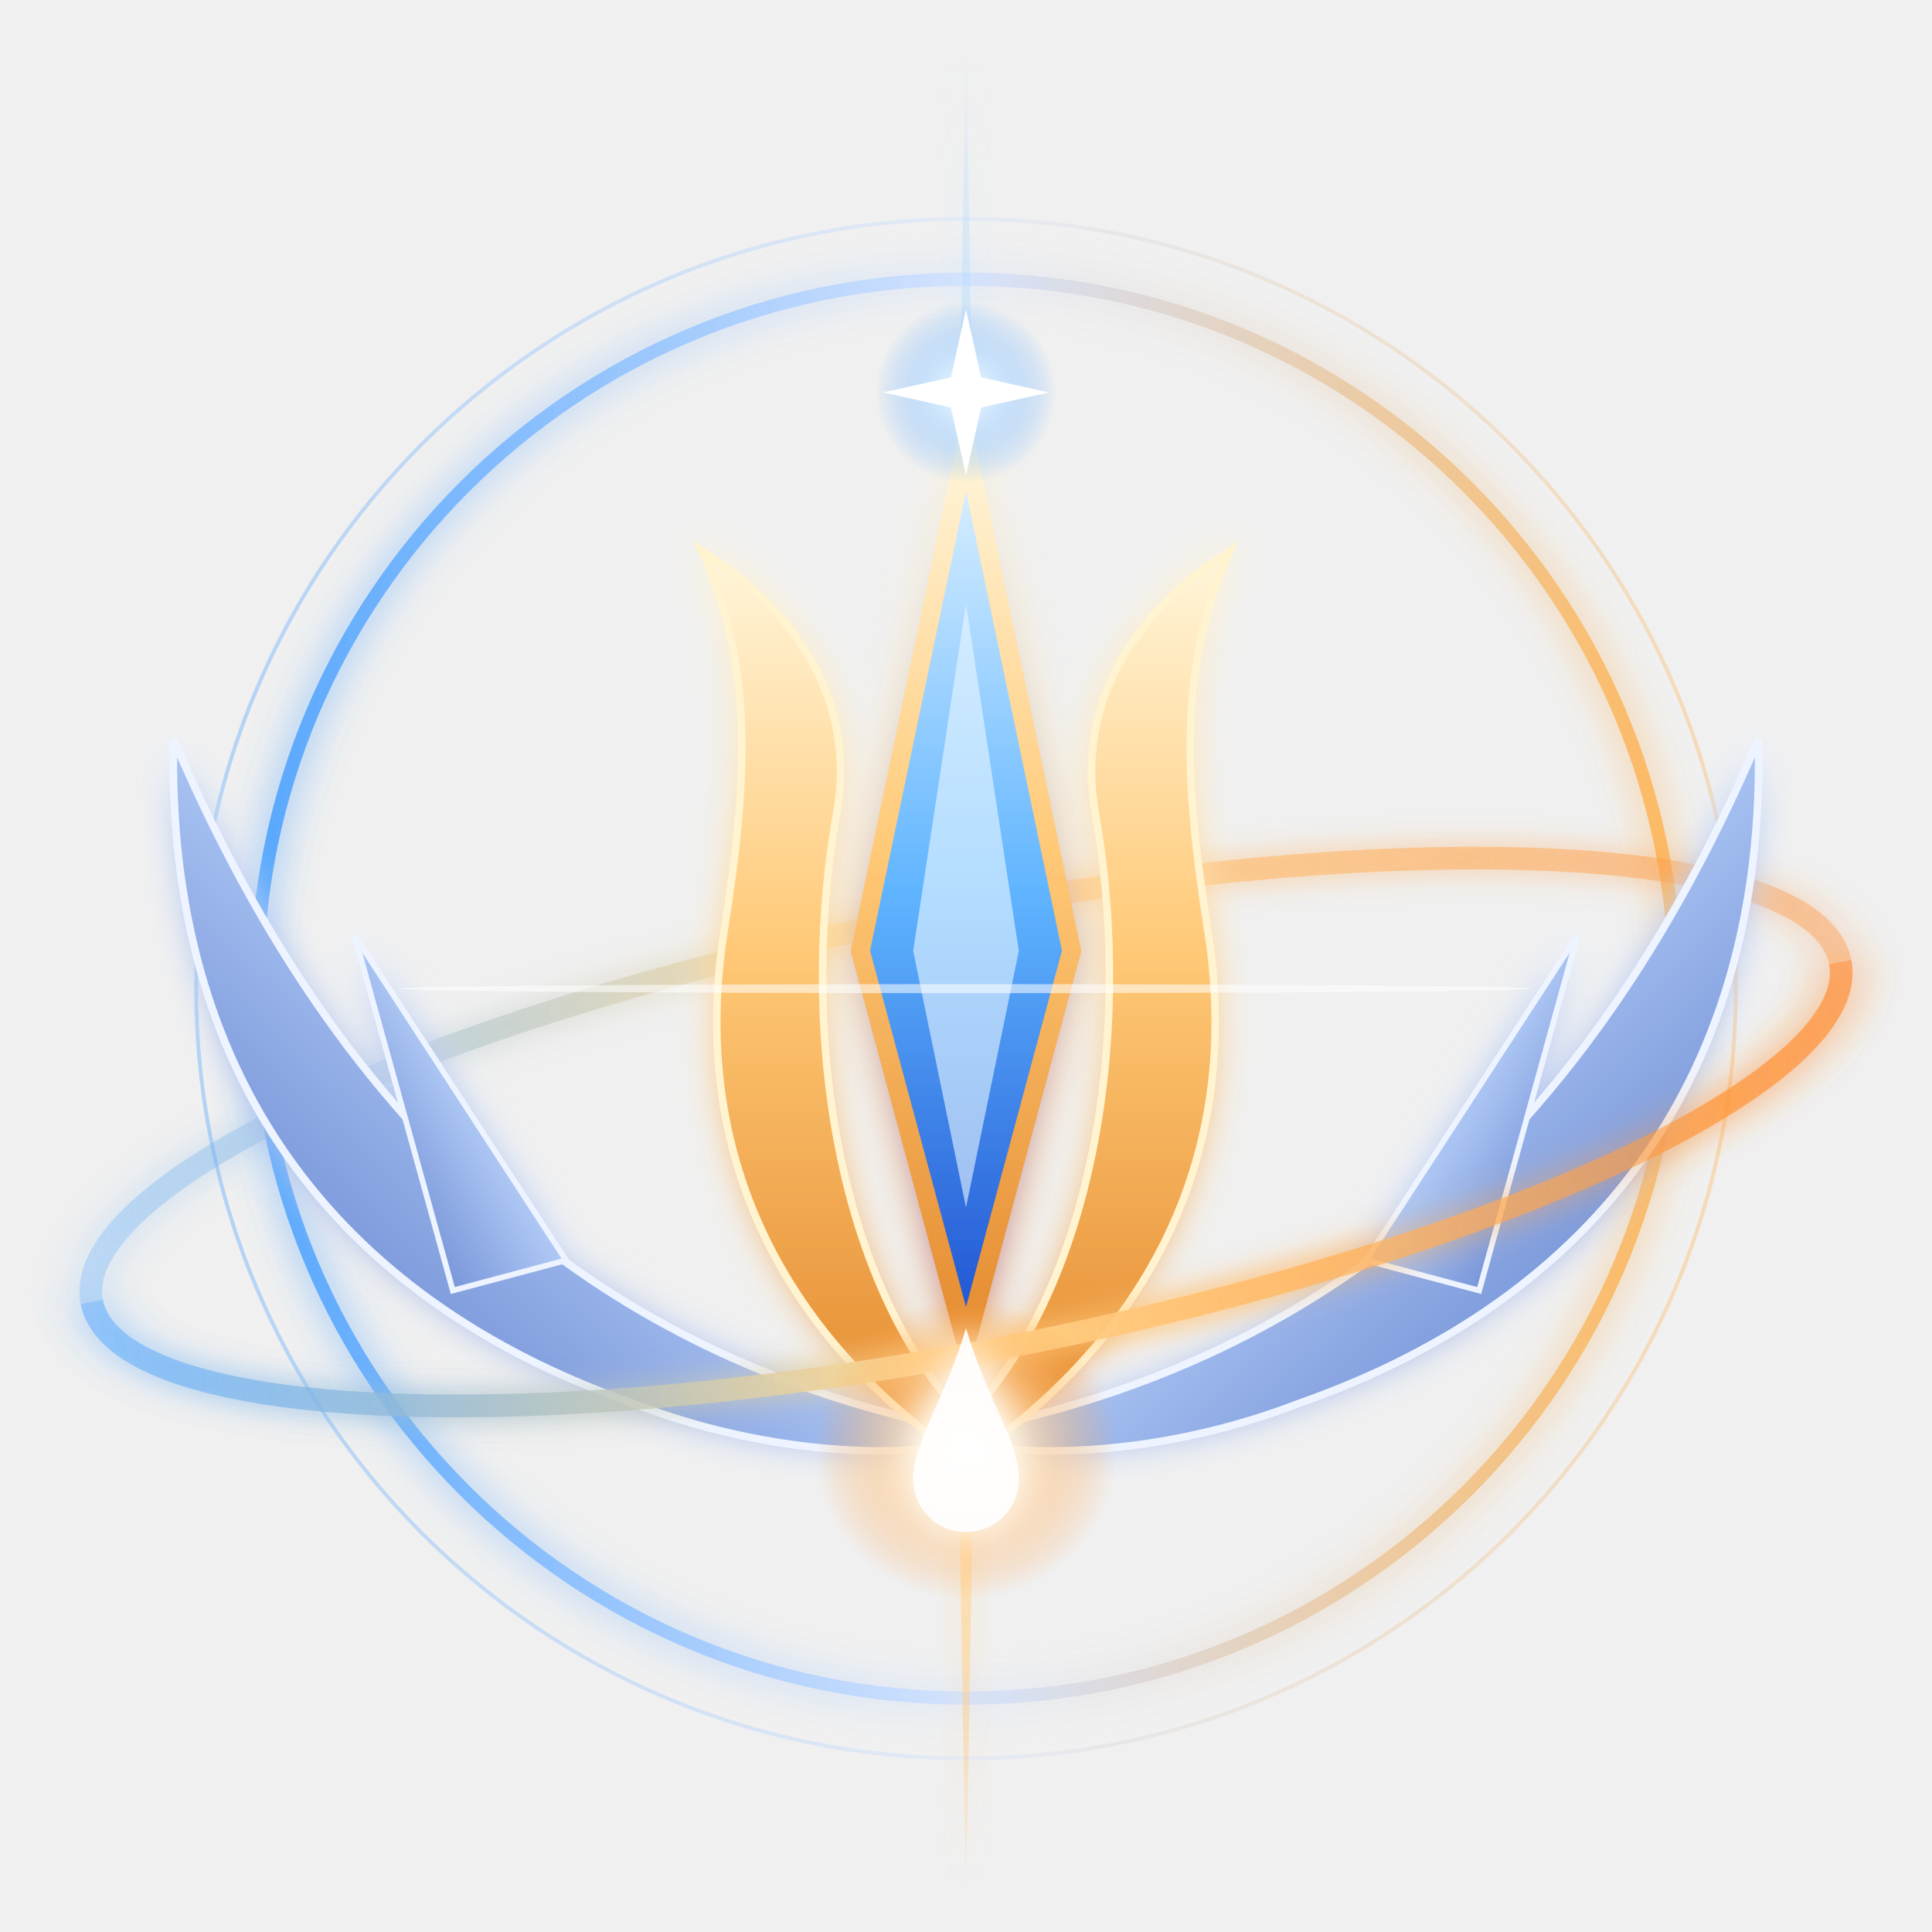
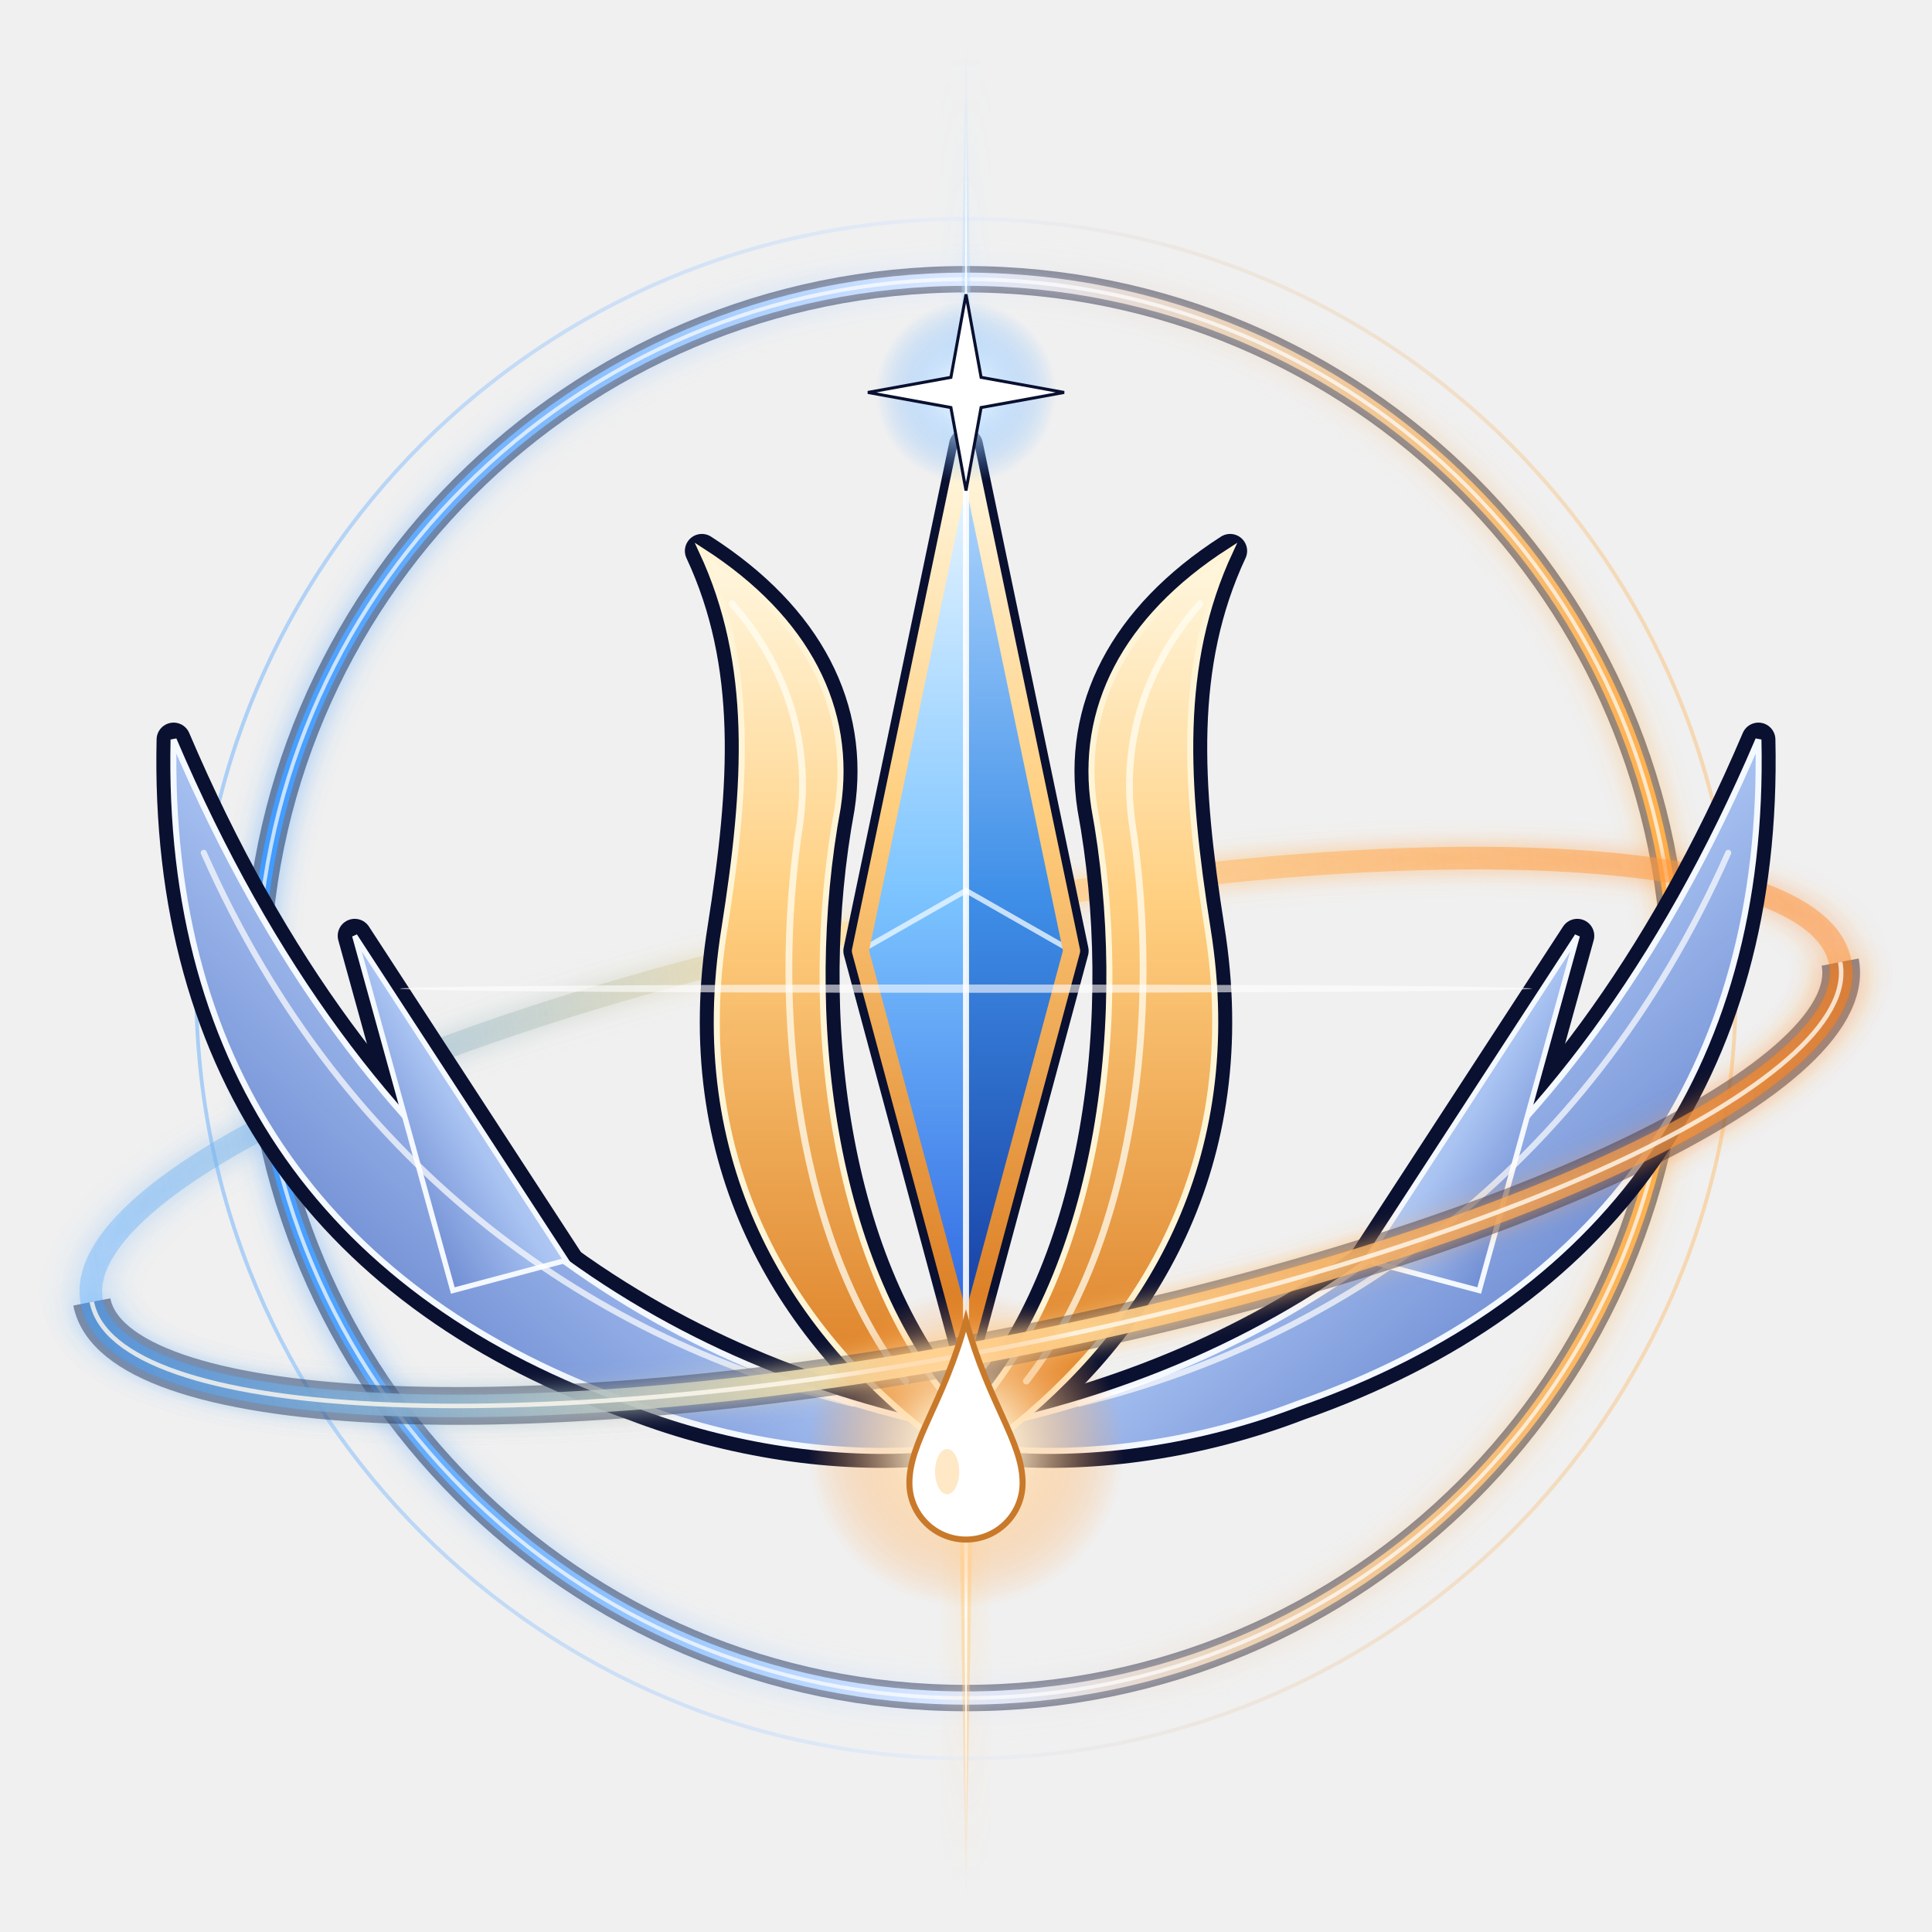
<svg xmlns="http://www.w3.org/2000/svg" viewBox="0 0 512 512" role="img" aria-label="KING DIADEM">
  <defs>
    <linearGradient id="gold" x1="0" y1="0" x2="0" y2="1">
-       <stop offset="0" stop-color="#fff6dc" />
-       <stop offset=".45" stop-color="#ffc977" />
-       <stop offset="1" stop-color="#e48a2e" />
+       <stop offset="0" stop-color="#fff8e2" />
+       <stop offset=".4" stop-color="#ffcf80" />
+       <stop offset="1" stop-color="#d9791f" />
    </linearGradient>
    <linearGradient id="silver" x1="0" y1="0" x2="1" y2="1">
-       <stop offset="0" stop-color="#f2f7ff" />
+       <stop offset="0" stop-color="#f6f9ff" />
      <stop offset=".5" stop-color="#a9c3f2" />
-       <stop offset="1" stop-color="#4f6fc4" />
+       <stop offset="1" stop-color="#3f5fb8" />
    </linearGradient>
-     <linearGradient id="core" x1="0" y1="0" x2="0" y2="1">
-       <stop offset="0" stop-color="#e4f4ff" />
-       <stop offset=".5" stop-color="#5fb4ff" />
-       <stop offset="1" stop-color="#1d4fd0" />
+     <linearGradient id="coreL" x1="0" y1="0" x2="0" y2="1">
+       <stop offset="0" stop-color="#f1f9ff" />
+       <stop offset=".5" stop-color="#7cc4ff" />
+       <stop offset="1" stop-color="#2a63e0" />
+     </linearGradient>
+     <linearGradient id="coreR" x1="0" y1="0" x2="0" y2="1">
+       <stop offset="0" stop-color="#b9dcff" />
+       <stop offset=".5" stop-color="#3f8fe8" />
+       <stop offset="1" stop-color="#143a9e" />
    </linearGradient>
    <linearGradient id="halo" x1="0" y1="0" x2="1" y2="0">
      <stop offset="0" stop-color="#3f9bff" />
-       <stop offset=".5" stop-color="#cfe0ff" />
+       <stop offset=".5" stop-color="#dfe9ff" />
      <stop offset="1" stop-color="#ffb04a" />
    </linearGradient>
    <linearGradient id="orbit" x1="0" y1="0" x2="1" y2="0">
-       <stop offset="0" stop-color="#58aaff" stop-opacity=".35" />
-       <stop offset=".45" stop-color="#ffd890" />
-       <stop offset="1" stop-color="#ff8a2a" stop-opacity=".45" />
+       <stop offset="0" stop-color="#58aaff" stop-opacity=".45" />
+       <stop offset=".45" stop-color="#ffe0a0" />
+       <stop offset="1" stop-color="#ff8a2a" stop-opacity=".55" />
    </linearGradient>
    <linearGradient id="beam" x1="0" y1="0" x2="0" y2="1">
      <stop offset="0" stop-color="#9fd2ff" stop-opacity="0" />
      <stop offset=".3" stop-color="#cfe9ff" stop-opacity=".9" />
      <stop offset=".52" stop-color="#ffffff" />
      <stop offset=".8" stop-color="#ffe2b0" stop-opacity=".85" />
      <stop offset="1" stop-color="#ffb04a" stop-opacity="0" />
    </linearGradient>
    <radialGradient id="flare">
      <stop offset="0" stop-color="#ffffff" />
      <stop offset=".25" stop-color="#d7ecff" stop-opacity=".9" />
      <stop offset="1" stop-color="#5aa8ff" stop-opacity="0" />
    </radialGradient>
    <radialGradient id="drop">
      <stop offset="0" stop-color="#ffffff" />
      <stop offset=".3" stop-color="#ffe9c4" stop-opacity=".9" />
      <stop offset="1" stop-color="#ff9a3a" stop-opacity="0" />
    </radialGradient>
    <filter id="glow" x="-30%" y="-30%" width="160%" height="160%">
-       <feGaussianBlur stdDeviation="5" result="b" />
+       <feGaussianBlur stdDeviation="4" result="b" />
      <feMerge>
        <feMergeNode in="b" />
        <feMergeNode in="SourceGraphic" />
      </feMerge>
    </filter>
+     <path id="wing" d="M262 378 C336 362 414 318 466 196 C468 284 424 344 344 372 C318 382 290 386 266 384 Z" />
+     <path id="barb" d="M362 334 L418 248 L392 342 Z" />
+     <path id="arm" d="M258 374 C292 336 300 268 290 214 C286 188 298 164 326 146 C312 176 314 208 320 246 C330 308 302 352 266 380 Z" />
+     <path id="gem" d="M256 118 L284 252 L256 356 L228 252 Z" />
+     <g id="half-key">
+       <use href="#wing" />
+       <use href="#barb" />
+       <use href="#arm" />
+     </g>
    <g id="half">
-       <path d="M262 378 C336 362 414 318 466 196 C468 284 424 344 344 372 C318 382 290 386 266 384 Z" fill="url(#silver)" stroke="#eef4ff" stroke-width="2" />
-       <path d="M362 334 L418 248 L392 342 Z" fill="url(#silver)" stroke="#eef4ff" stroke-width="1.5" />
-       <path d="M258 374 C292 336 300 268 290 214 C286 188 298 164 326 146 C312 176 314 208 320 246 C330 308 302 352 266 380 Z" fill="url(#gold)" stroke="#fff3d0" stroke-width="2" />
+       <use href="#wing" fill="url(#silver)" stroke="#f4f8ff" stroke-width="1.6" />
+       <use href="#barb" fill="url(#silver)" stroke="#f4f8ff" stroke-width="1.4" />
+       <path d="M286 372 C352 356 420 312 458 226" fill="none" stroke="#ffffff" stroke-width="1.6" stroke-linecap="round" opacity=".7" />
+       <use href="#arm" fill="url(#gold)" stroke="#fff5d6" stroke-width="1.6" />
+       <path d="M272 366 C300 330 308 270 300 218 C297 196 304 176 318 160" fill="none" stroke="#fffdf2" stroke-width="1.8" stroke-linecap="round" opacity=".75" />
    </g>
  </defs>
-   <circle cx="256" cy="262" r="188" fill="none" stroke="url(#halo)" stroke-width="3.5" opacity=".85" filter="url(#glow)" />
-   <circle cx="256" cy="262" r="204" fill="none" stroke="url(#halo)" stroke-width="1" opacity=".35" />
-   <ellipse cx="256" cy="300" rx="236" ry="58" fill="none" stroke="url(#orbit)" stroke-width="6" transform="rotate(-11 256 300)" filter="url(#glow)" opacity=".8" />
+   <circle cx="256" cy="262" r="188" fill="none" stroke="#0a1030" stroke-width="7" opacity=".55" />
+   <circle cx="256" cy="262" r="188" fill="none" stroke="url(#halo)" stroke-width="3.5" filter="url(#glow)" />
+   <circle cx="256" cy="262" r="188" fill="none" stroke="#ffffff" stroke-width="1" opacity=".7" />
+   <circle cx="256" cy="262" r="204" fill="none" stroke="url(#halo)" stroke-width="1" opacity=".4" />
+   <ellipse cx="256" cy="300" rx="236" ry="58" fill="none" stroke="url(#orbit)" stroke-width="6" transform="rotate(-11 256 300)" filter="url(#glow)" opacity=".85" />
  <path d="M256 6 L260 262 L256 506 L252 262 Z" fill="url(#beam)" filter="url(#glow)" />
-   <g filter="url(#glow)">
-     <use href="#half" />
-     <use href="#half" transform="translate(512 0) scale(-1 1)" />
-     <path d="M256 118 L284 252 L256 356 L228 252 Z" fill="url(#core)" stroke="url(#gold)" stroke-width="5" stroke-linejoin="round" />
-     <path d="M256 160 L270 252 L256 320 L242 252 Z" fill="#eaf6ff" opacity=".6" />
+   <path d="M256 30 L257.4 262 L256 486 L254.6 262 Z" fill="#ffffff" opacity=".85" />
+   <g fill="#0a1030" stroke="#0a1030" stroke-width="9" stroke-linejoin="round">
+     <use href="#half-key" />
+     <use href="#half-key" transform="translate(512 0) scale(-1 1)" />
+     <use href="#gem" />
  </g>
+   <use href="#half" />
+   <use href="#half" transform="translate(512 0) scale(-1 1)" />
+   <path d="M256 118 L256 356 L228 252 Z" fill="url(#coreL)" />
+   <path d="M256 118 L284 252 L256 356 Z" fill="url(#coreR)" />
+   <path d="M228 252 L256 236 L284 252" fill="none" stroke="#eaf6ff" stroke-width="1.4" opacity=".8" />
+   <use href="#gem" fill="none" stroke="url(#gold)" stroke-width="4.5" stroke-linejoin="round" />
+   <path d="M256 124 L256 350" stroke="#ffffff" stroke-width="1.6" opacity=".9" />
+   <path d="M20 300 A236 58 0 0 0 492 300" fill="none" stroke="#0a1030" stroke-width="10" opacity=".45" transform="rotate(-11 256 300)" />
  <path d="M20 300 A236 58 0 0 0 492 300" fill="none" stroke="url(#orbit)" stroke-width="6" transform="rotate(-11 256 300)" filter="url(#glow)" />
+   <path d="M20 300 A236 58 0 0 0 492 300" fill="none" stroke="#fffaf0" stroke-width="1.2" opacity=".8" transform="rotate(-11 256 300)" />
  <circle cx="256" cy="104" r="24" fill="url(#flare)" />
-   <path d="M256 82 L260 100 L278 104 L260 108 L256 126 L252 108 L234 104 L252 100 Z" fill="#fff" />
-   <circle cx="256" cy="384" r="40" fill="url(#drop)" />
-   <path d="M256 352 C262 372 270 382 270 392 A14 14 0 0 1 242 392 C242 382 250 372 256 352 Z" fill="#fff" opacity=".95" filter="url(#glow)" />
-   <ellipse cx="256" cy="262" rx="150" ry="1.2" fill="#fff" opacity=".55" />
+   <path d="M256 78 L260 100 L282 104 L260 108 L256 130 L252 108 L230 104 L252 100 Z" fill="#fff" stroke="#0a1030" stroke-width=".8" />
+   <circle cx="256" cy="384" r="42" fill="url(#drop)" />
+   <path d="M256 350 C262 372 271 382 271 393 A15 15 0 0 1 241 393 C241 382 250 372 256 350 Z" fill="#fff" stroke="#c9792a" stroke-width="1.6" />
+   <ellipse cx="251" cy="390" rx="3.2" ry="6" fill="#ffe6c0" opacity=".9" />
+   <ellipse cx="256" cy="262" rx="150" ry="1.1" fill="#fff" opacity=".6" />
</svg>
